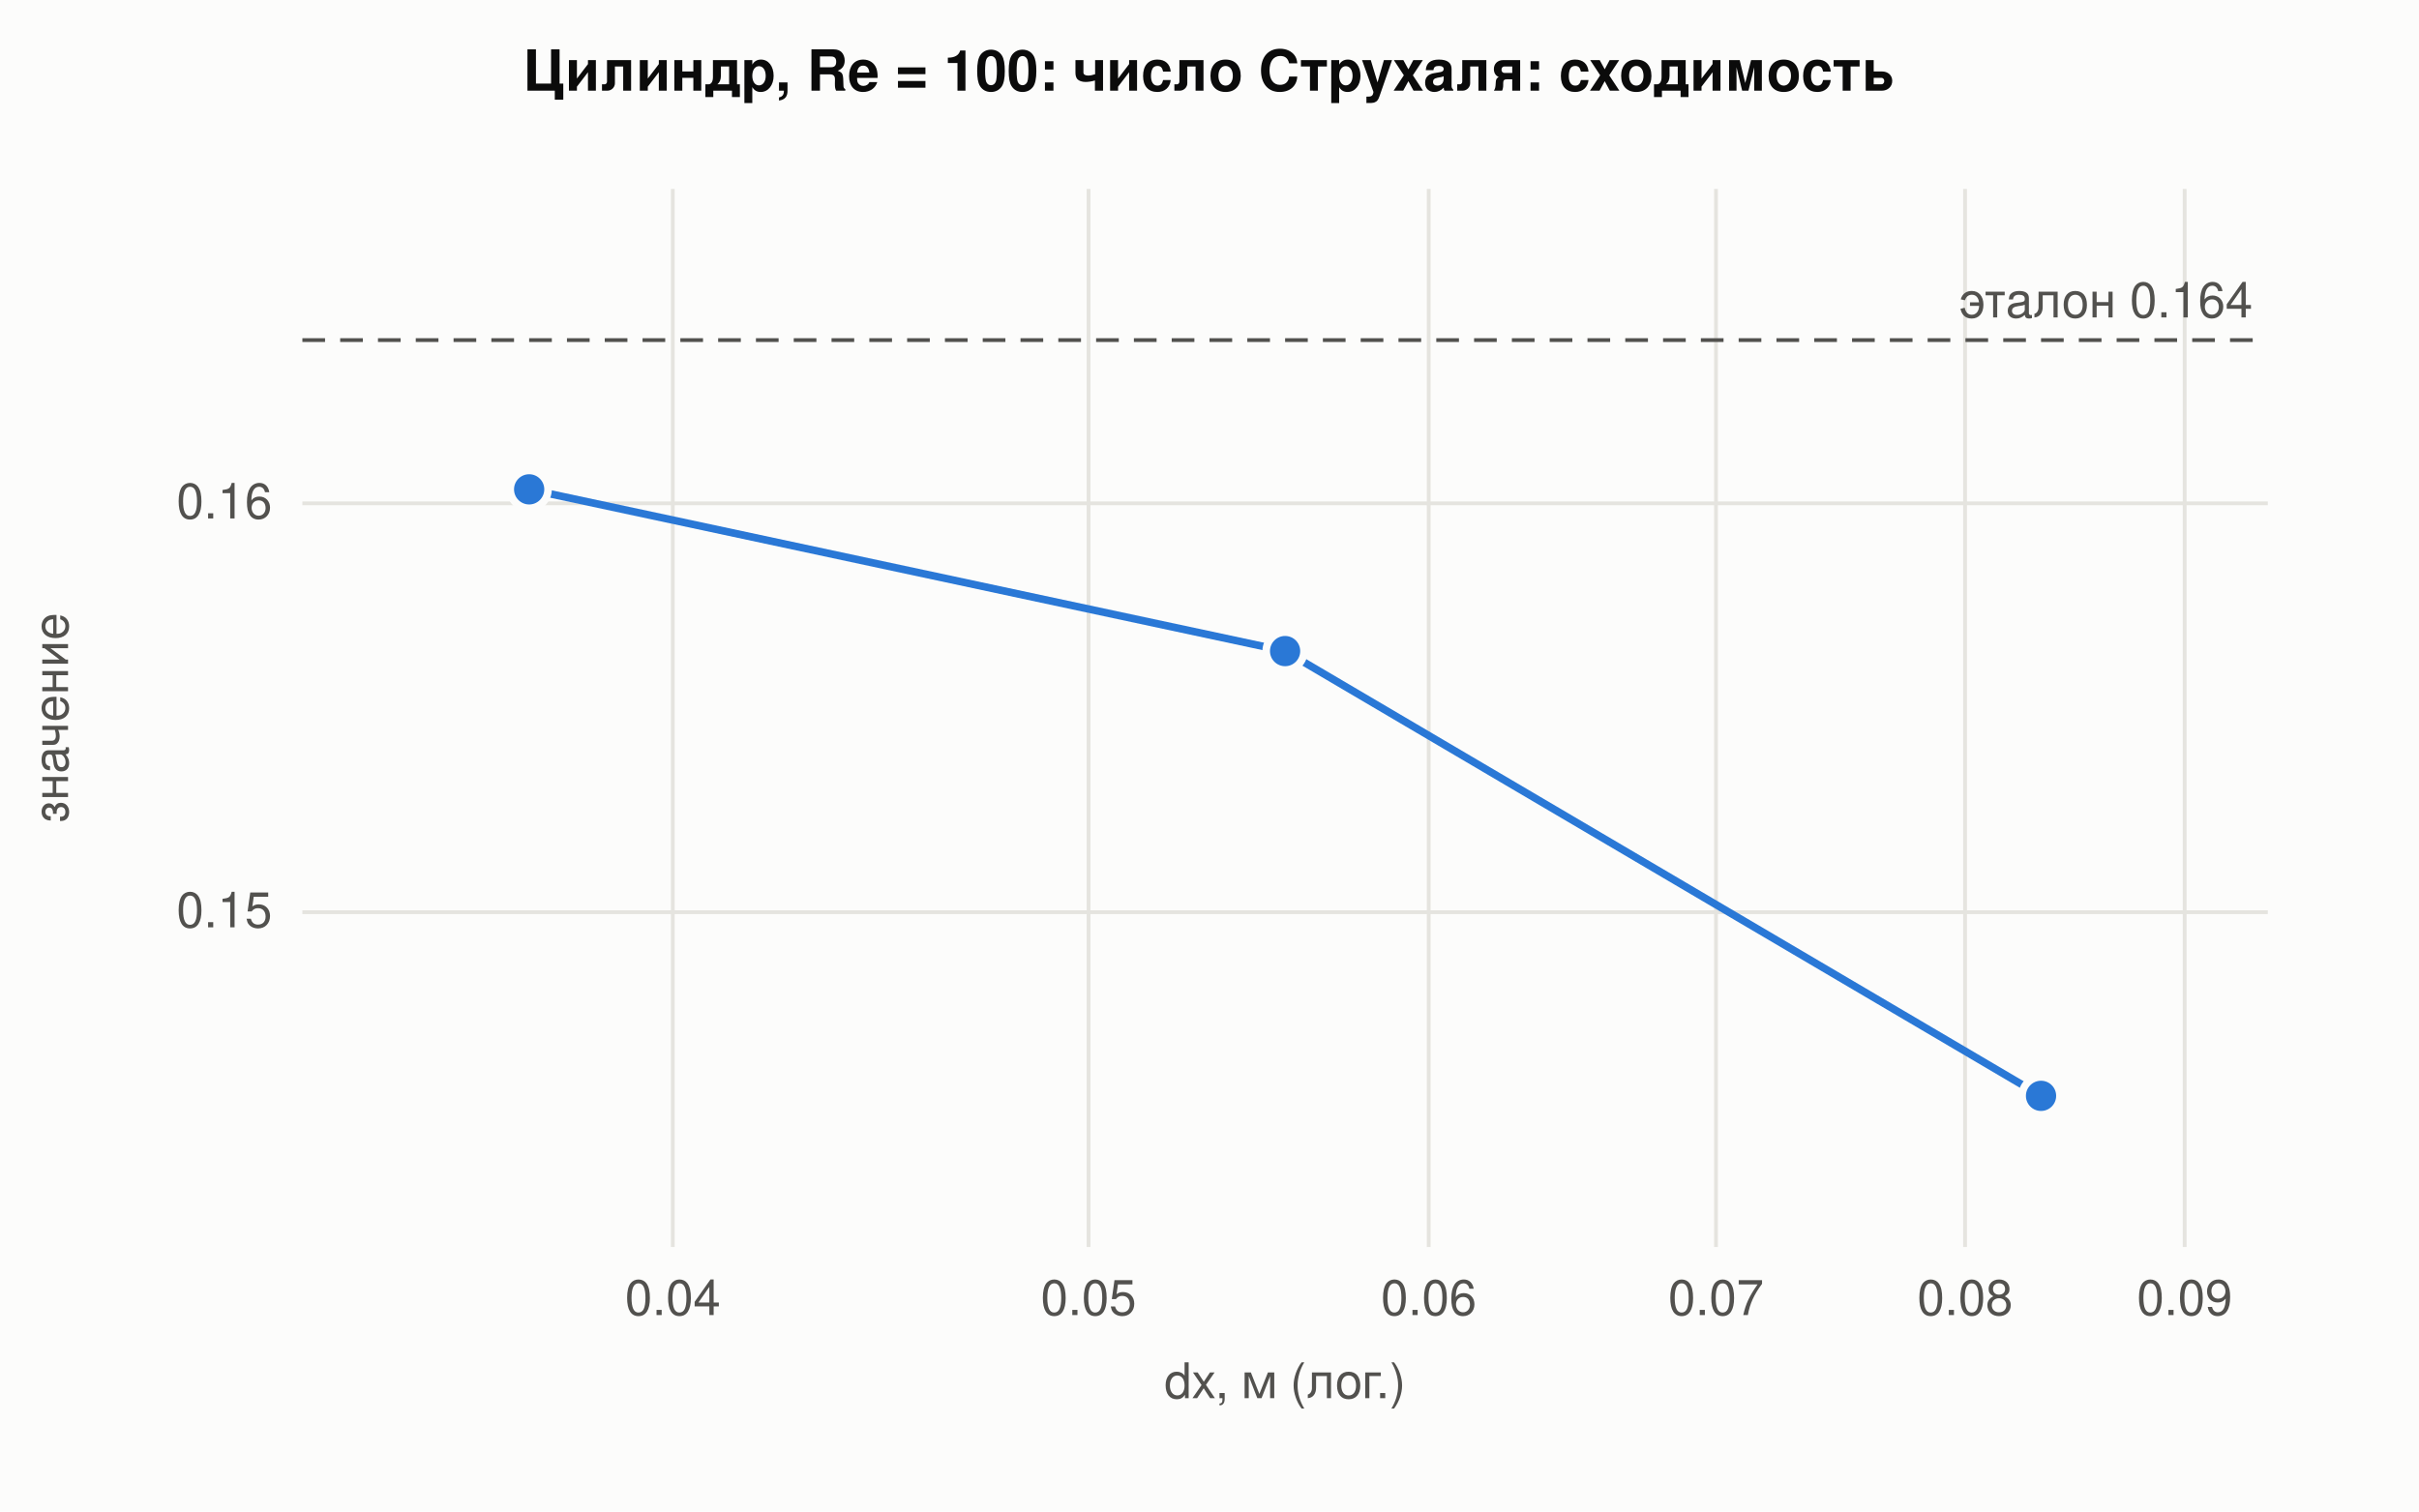
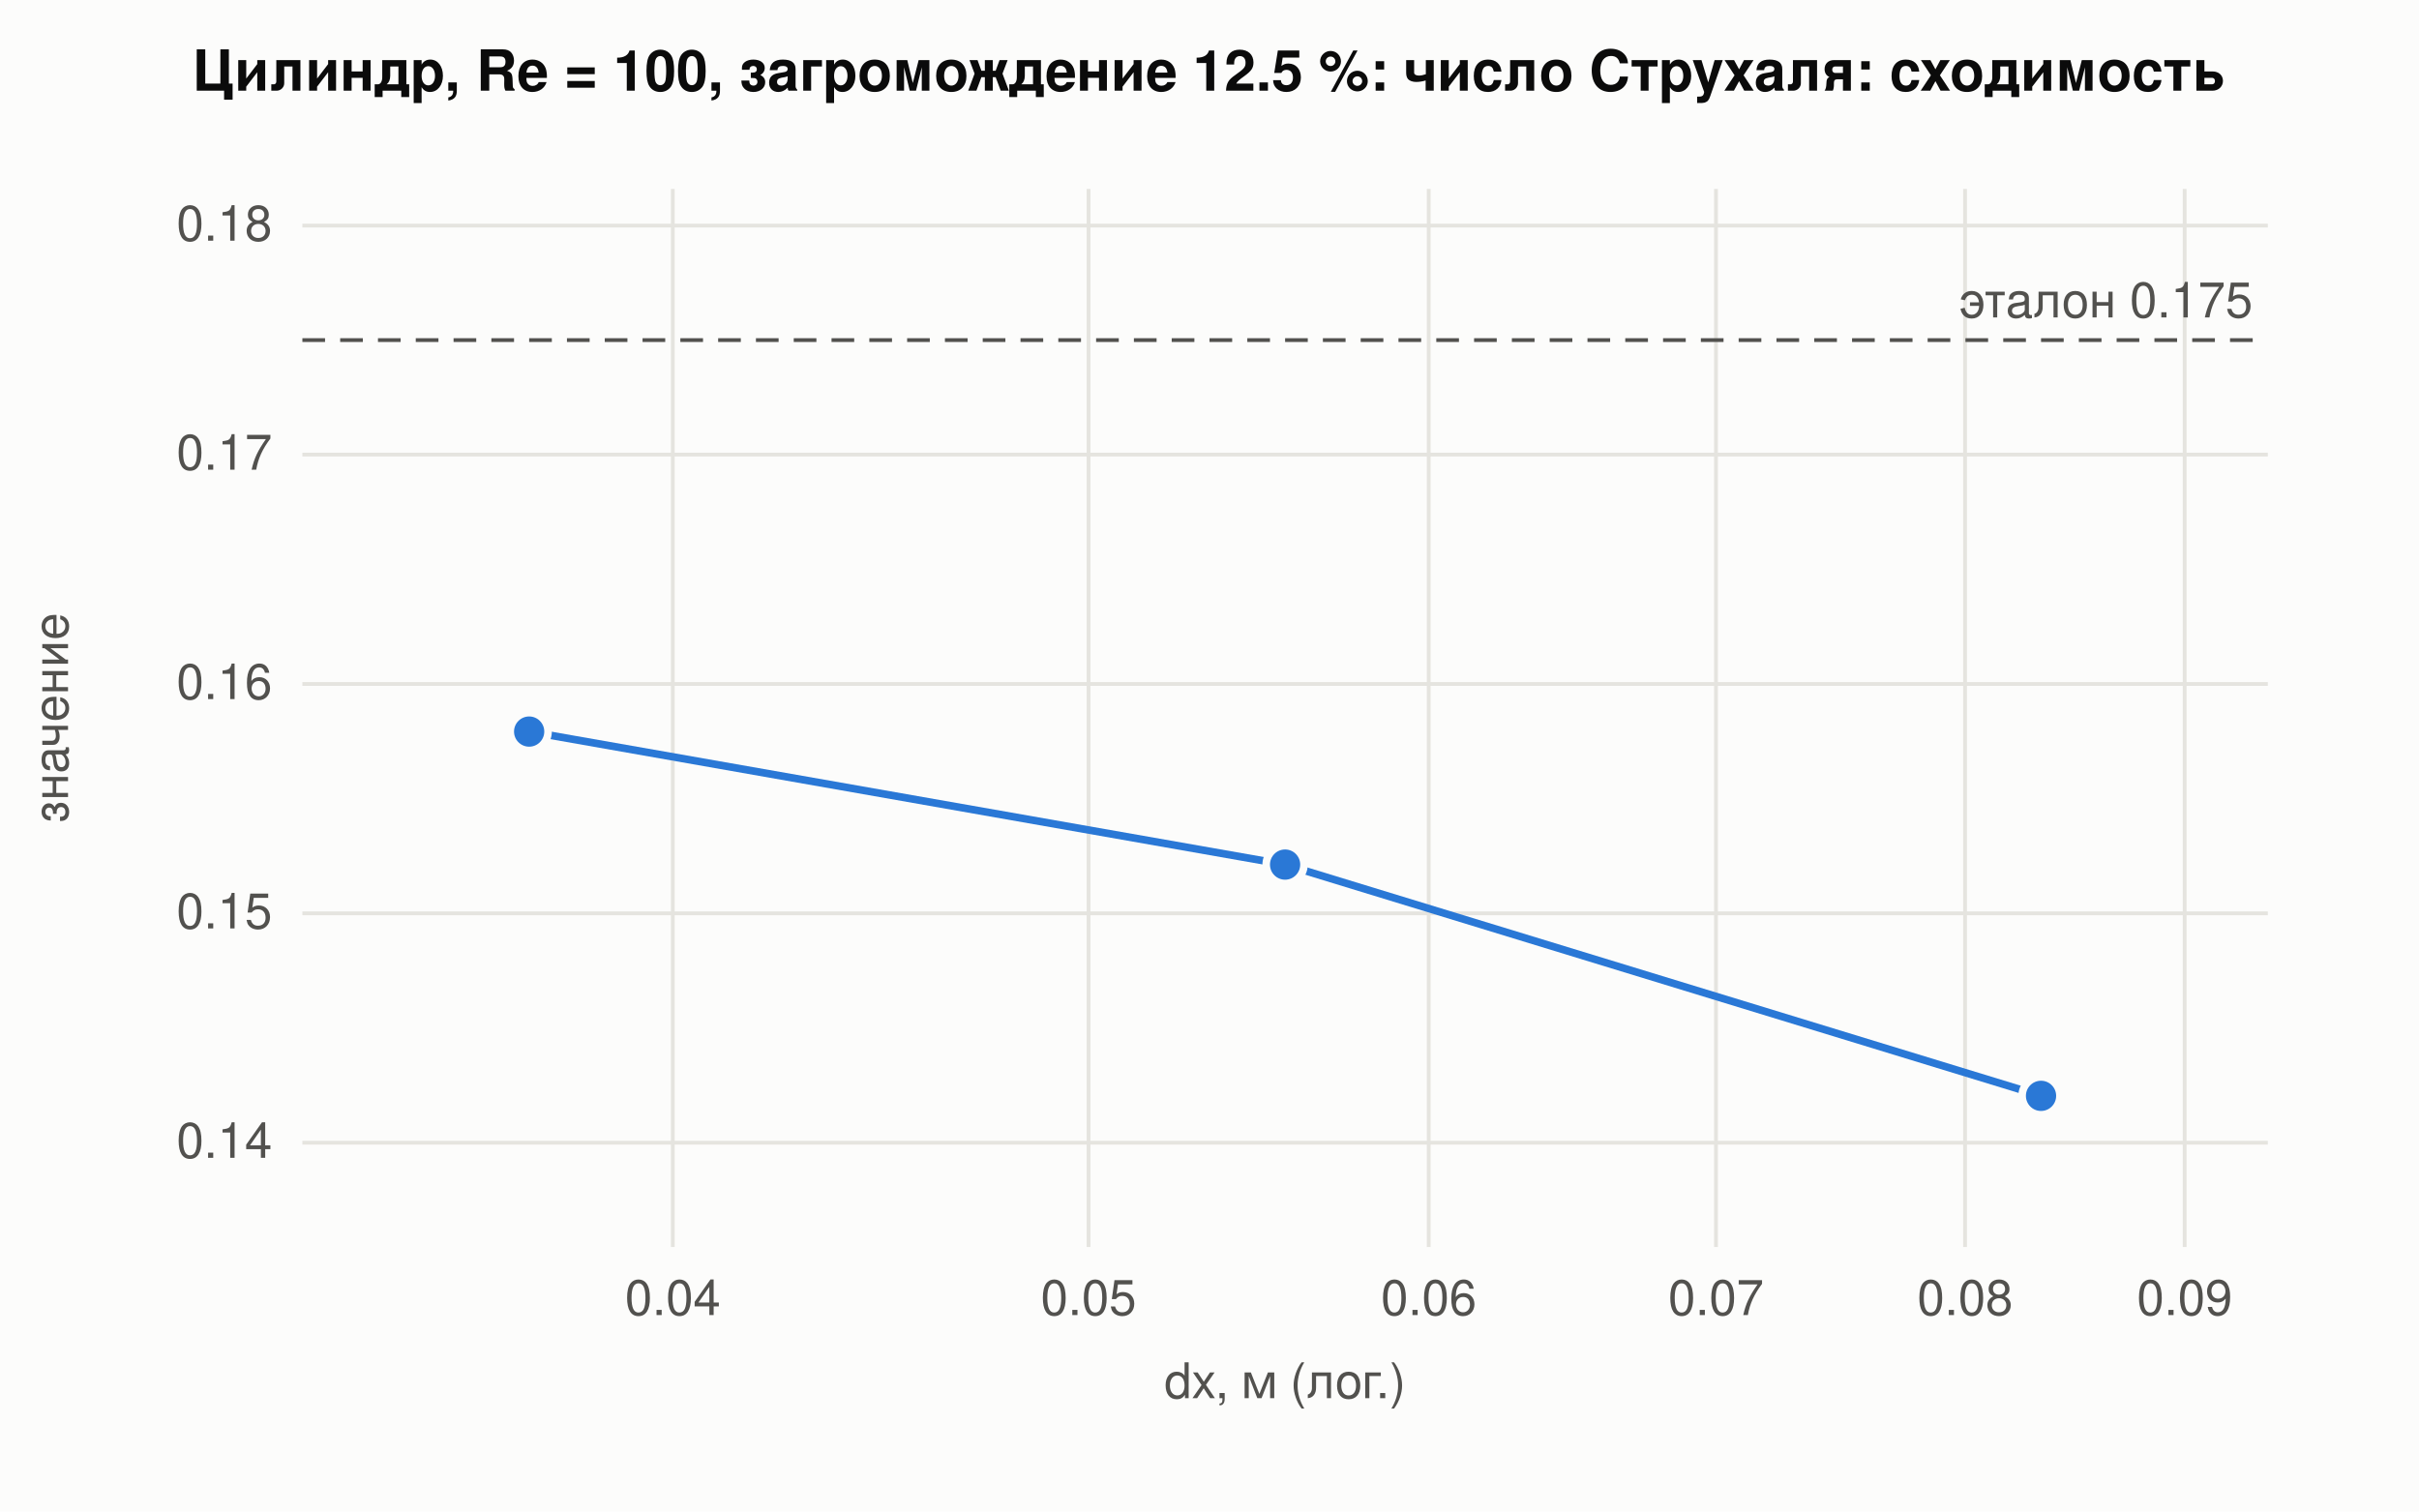
<svg xmlns="http://www.w3.org/2000/svg" viewBox="0 0 640 400" width="640" height="400" font-family="Segoe UI, Helvetica, Arial, sans-serif" font-size="13">
  <rect width="640" height="400" fill="#fcfcfb" />
-   <text x="320" y="24" text-anchor="middle" font-size="15" font-weight="600" fill="#0b0b0b">Цилиндр, Re = 100: число Струхаля: сходимость</text>
+   <text x="320" y="24" text-anchor="middle" font-size="15" font-weight="600" fill="#0b0b0b">Цилиндр, Re = 100, загромождение 12.5 %: число Струхаля: сходимость</text>
  <line x1="178.0" y1="50.0" x2="178.0" y2="330.0" stroke="#e5e4df" />
  <text x="178.0" y="348.0" text-anchor="middle" fill="#52514e">0.04</text>
  <line x1="288.0" y1="50.0" x2="288.0" y2="330.0" stroke="#e5e4df" />
  <text x="288.0" y="348.0" text-anchor="middle" fill="#52514e">0.05</text>
  <line x1="378.0" y1="50.0" x2="378.0" y2="330.0" stroke="#e5e4df" />
  <text x="378.0" y="348.0" text-anchor="middle" fill="#52514e">0.06</text>
  <line x1="454.0" y1="50.0" x2="454.0" y2="330.0" stroke="#e5e4df" />
  <text x="454.0" y="348.0" text-anchor="middle" fill="#52514e">0.07</text>
  <line x1="519.9" y1="50.0" x2="519.9" y2="330.0" stroke="#e5e4df" />
  <text x="519.9" y="348.0" text-anchor="middle" fill="#52514e">0.08</text>
  <line x1="578.0" y1="50.0" x2="578.0" y2="330.0" stroke="#e5e4df" />
  <text x="578.0" y="348.0" text-anchor="middle" fill="#52514e">0.09</text>
-   <line x1="80.0" y1="241.4" x2="600.0" y2="241.4" stroke="#e5e4df" />
-   <text x="72.0" y="245.4" text-anchor="end" fill="#52514e">0.15</text>
-   <line x1="80.0" y1="133.2" x2="600.0" y2="133.2" stroke="#e5e4df" />
-   <text x="72.0" y="137.2" text-anchor="end" fill="#52514e">0.16</text>
+   <line x1="80.0" y1="302.4" x2="600.0" y2="302.4" stroke="#e5e4df" />
+   <text x="72.0" y="306.4" text-anchor="end" fill="#52514e">0.14</text>
+   <line x1="80.0" y1="241.7" x2="600.0" y2="241.7" stroke="#e5e4df" />
+   <text x="72.0" y="245.7" text-anchor="end" fill="#52514e">0.15</text>
+   <line x1="80.0" y1="181.0" x2="600.0" y2="181.0" stroke="#e5e4df" />
+   <text x="72.0" y="185.0" text-anchor="end" fill="#52514e">0.16</text>
+   <line x1="80.0" y1="120.3" x2="600.0" y2="120.3" stroke="#e5e4df" />
+   <text x="72.0" y="124.3" text-anchor="end" fill="#52514e">0.17</text>
+   <line x1="80.0" y1="59.7" x2="600.0" y2="59.7" stroke="#e5e4df" />
+   <text x="72.0" y="63.7" text-anchor="end" fill="#52514e">0.18</text>
  <text x="340.0" y="370.0" text-anchor="middle" fill="#52514e">dx, м (лог.)</text>
  <text transform="translate(18 190.0) rotate(-90)" text-anchor="middle" fill="#52514e">значение</text>
  <line x1="80.0" y1="90.0" x2="600.0" y2="90.0" stroke="#52514e" stroke-dasharray="6 4" />
-   <text x="596.0" y="84.0" text-anchor="end" fill="#52514e">эталон 0.164</text>
-   <line x1="540.0" y1="290.0" x2="340.0" y2="172.3" stroke="#2a78d6" stroke-width="2" />
-   <line x1="340.0" y1="172.3" x2="140.0" y2="129.5" stroke="#2a78d6" stroke-width="2" />
+   <text x="596.0" y="84.0" text-anchor="end" fill="#52514e">эталон 0.175</text>
+   <line x1="540.0" y1="290.0" x2="340.0" y2="228.8" stroke="#2a78d6" stroke-width="2" />
+   <line x1="340.0" y1="228.8" x2="140.0" y2="193.6" stroke="#2a78d6" stroke-width="2" />
  <circle cx="540.0" cy="290.0" r="5" fill="#2a78d6" stroke="#fcfcfb" stroke-width="2" />
-   <circle cx="340.0" cy="172.3" r="5" fill="#2a78d6" stroke="#fcfcfb" stroke-width="2" />
-   <circle cx="140.0" cy="129.5" r="5" fill="#2a78d6" stroke="#fcfcfb" stroke-width="2" />
+   <circle cx="340.0" cy="228.8" r="5" fill="#2a78d6" stroke="#fcfcfb" stroke-width="2" />
+   <circle cx="140.0" cy="193.6" r="5" fill="#2a78d6" stroke="#fcfcfb" stroke-width="2" />
</svg>
